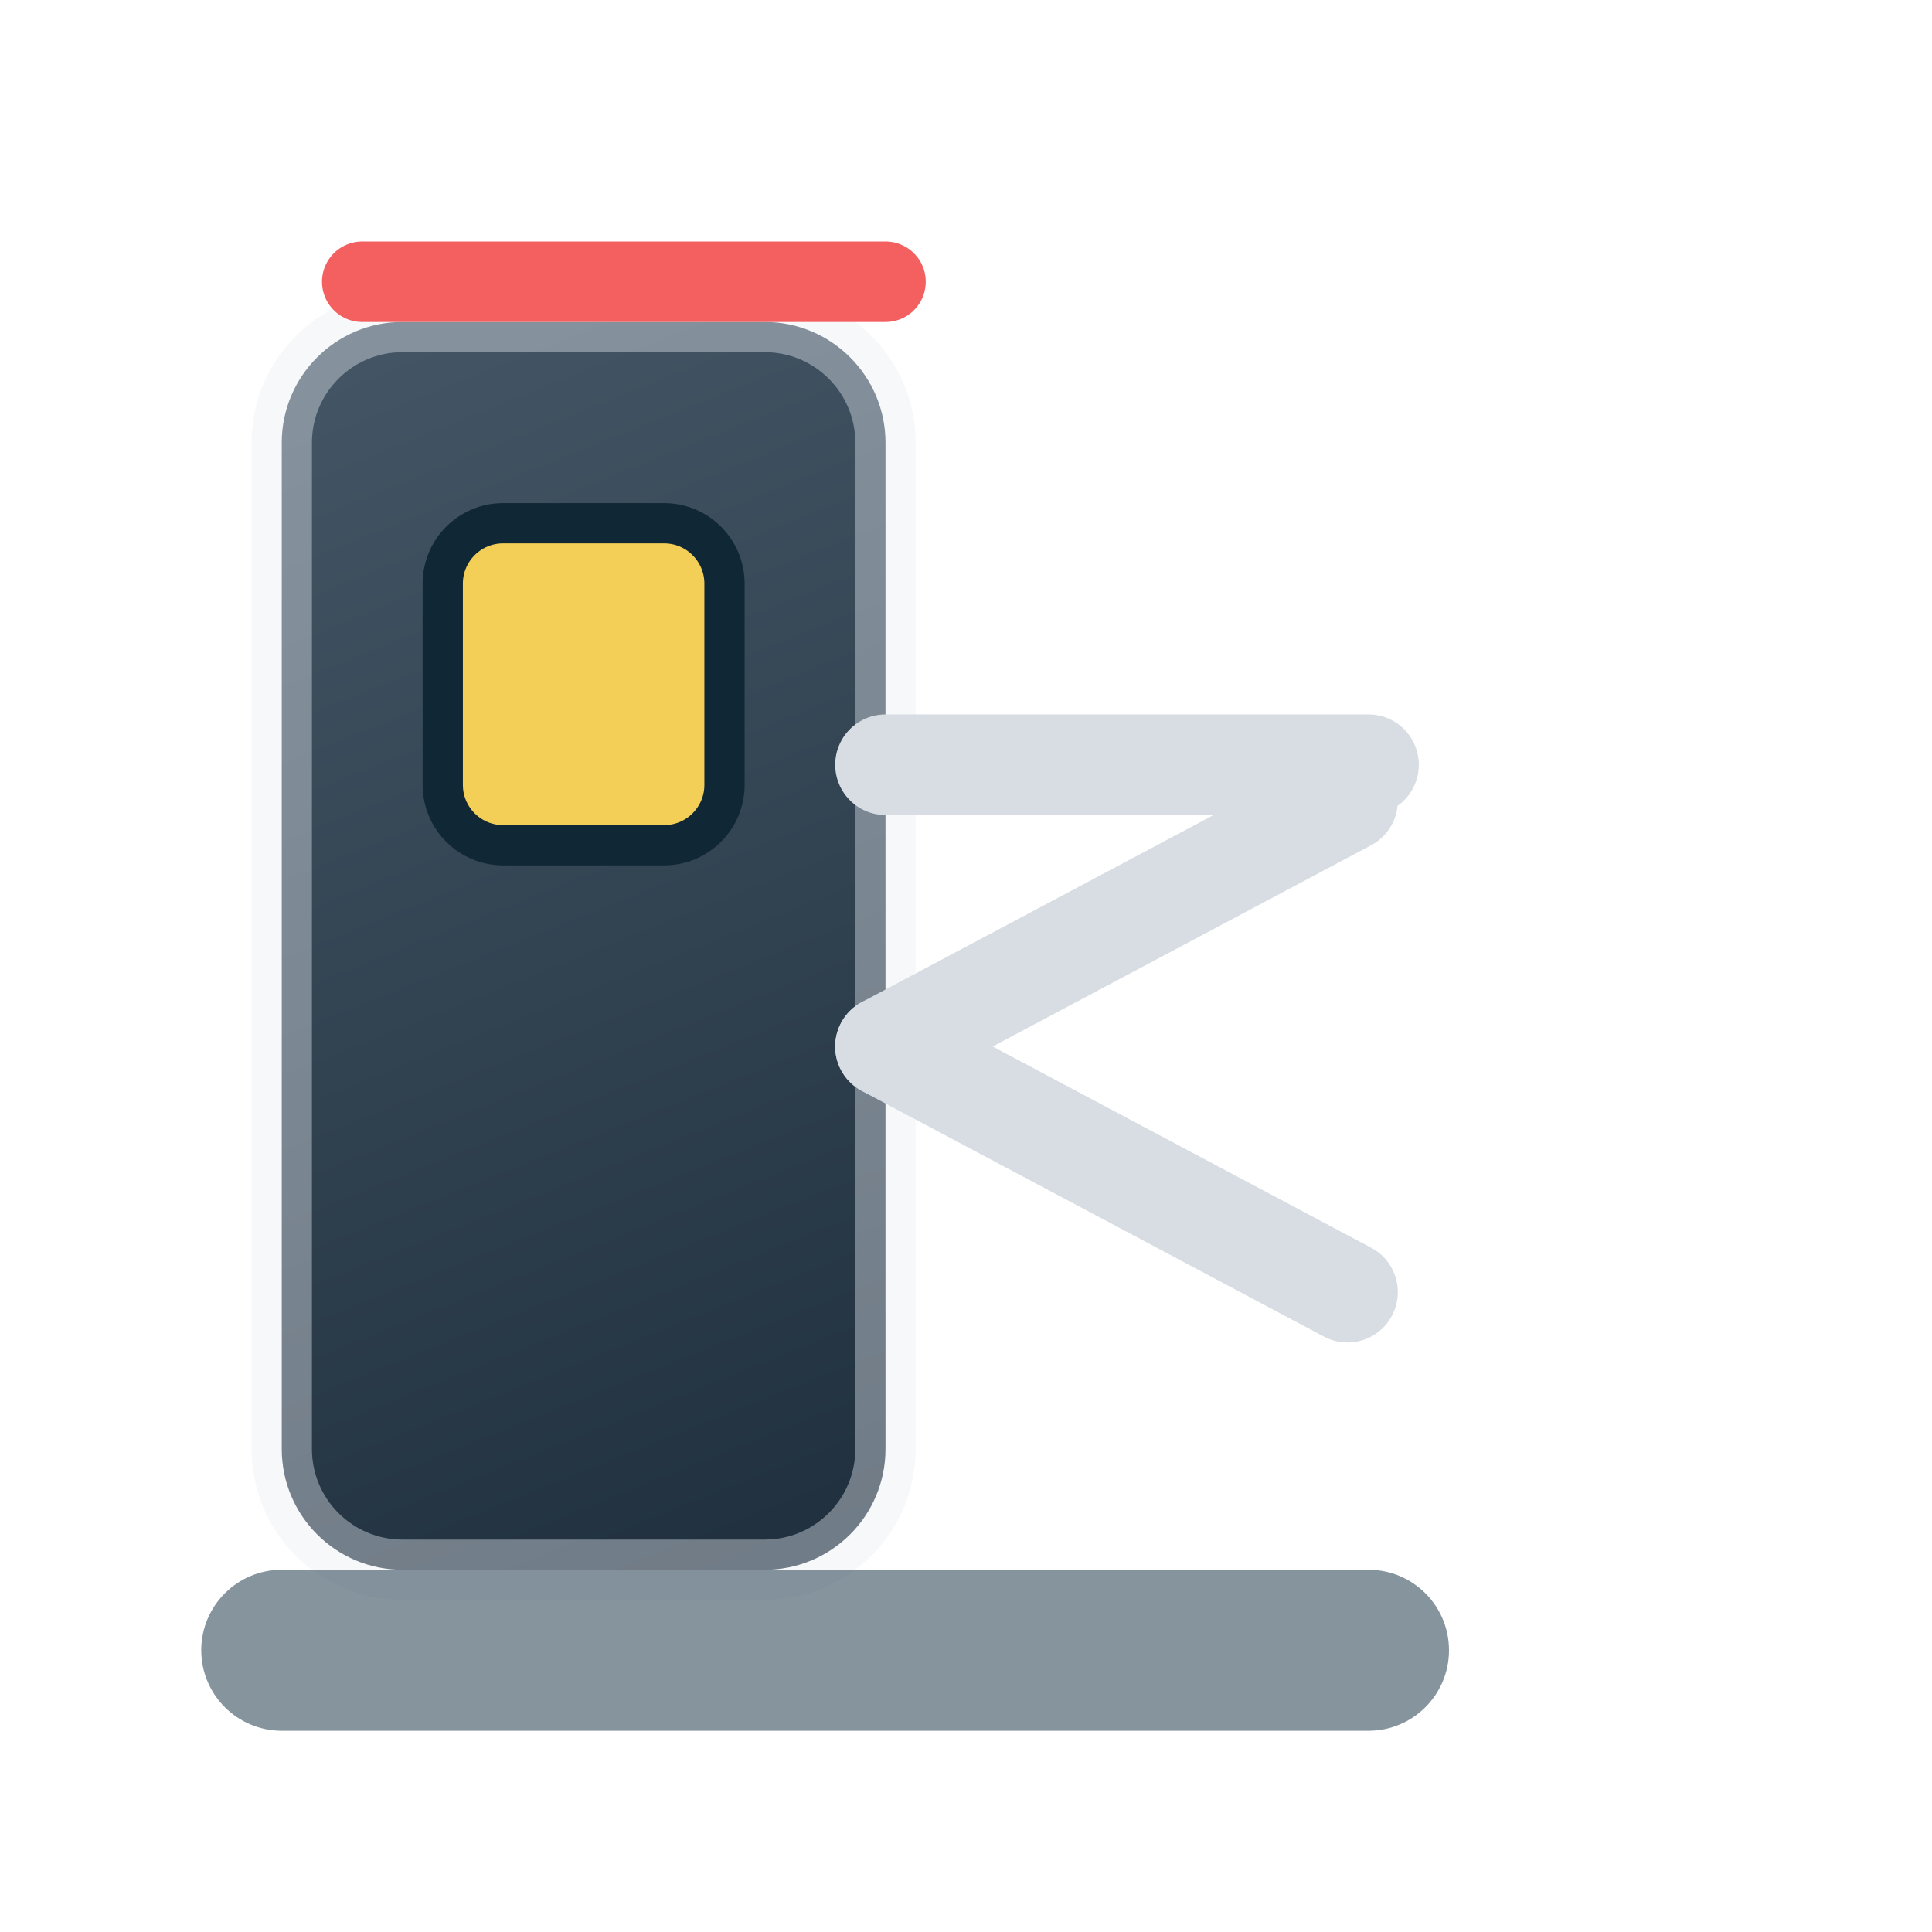
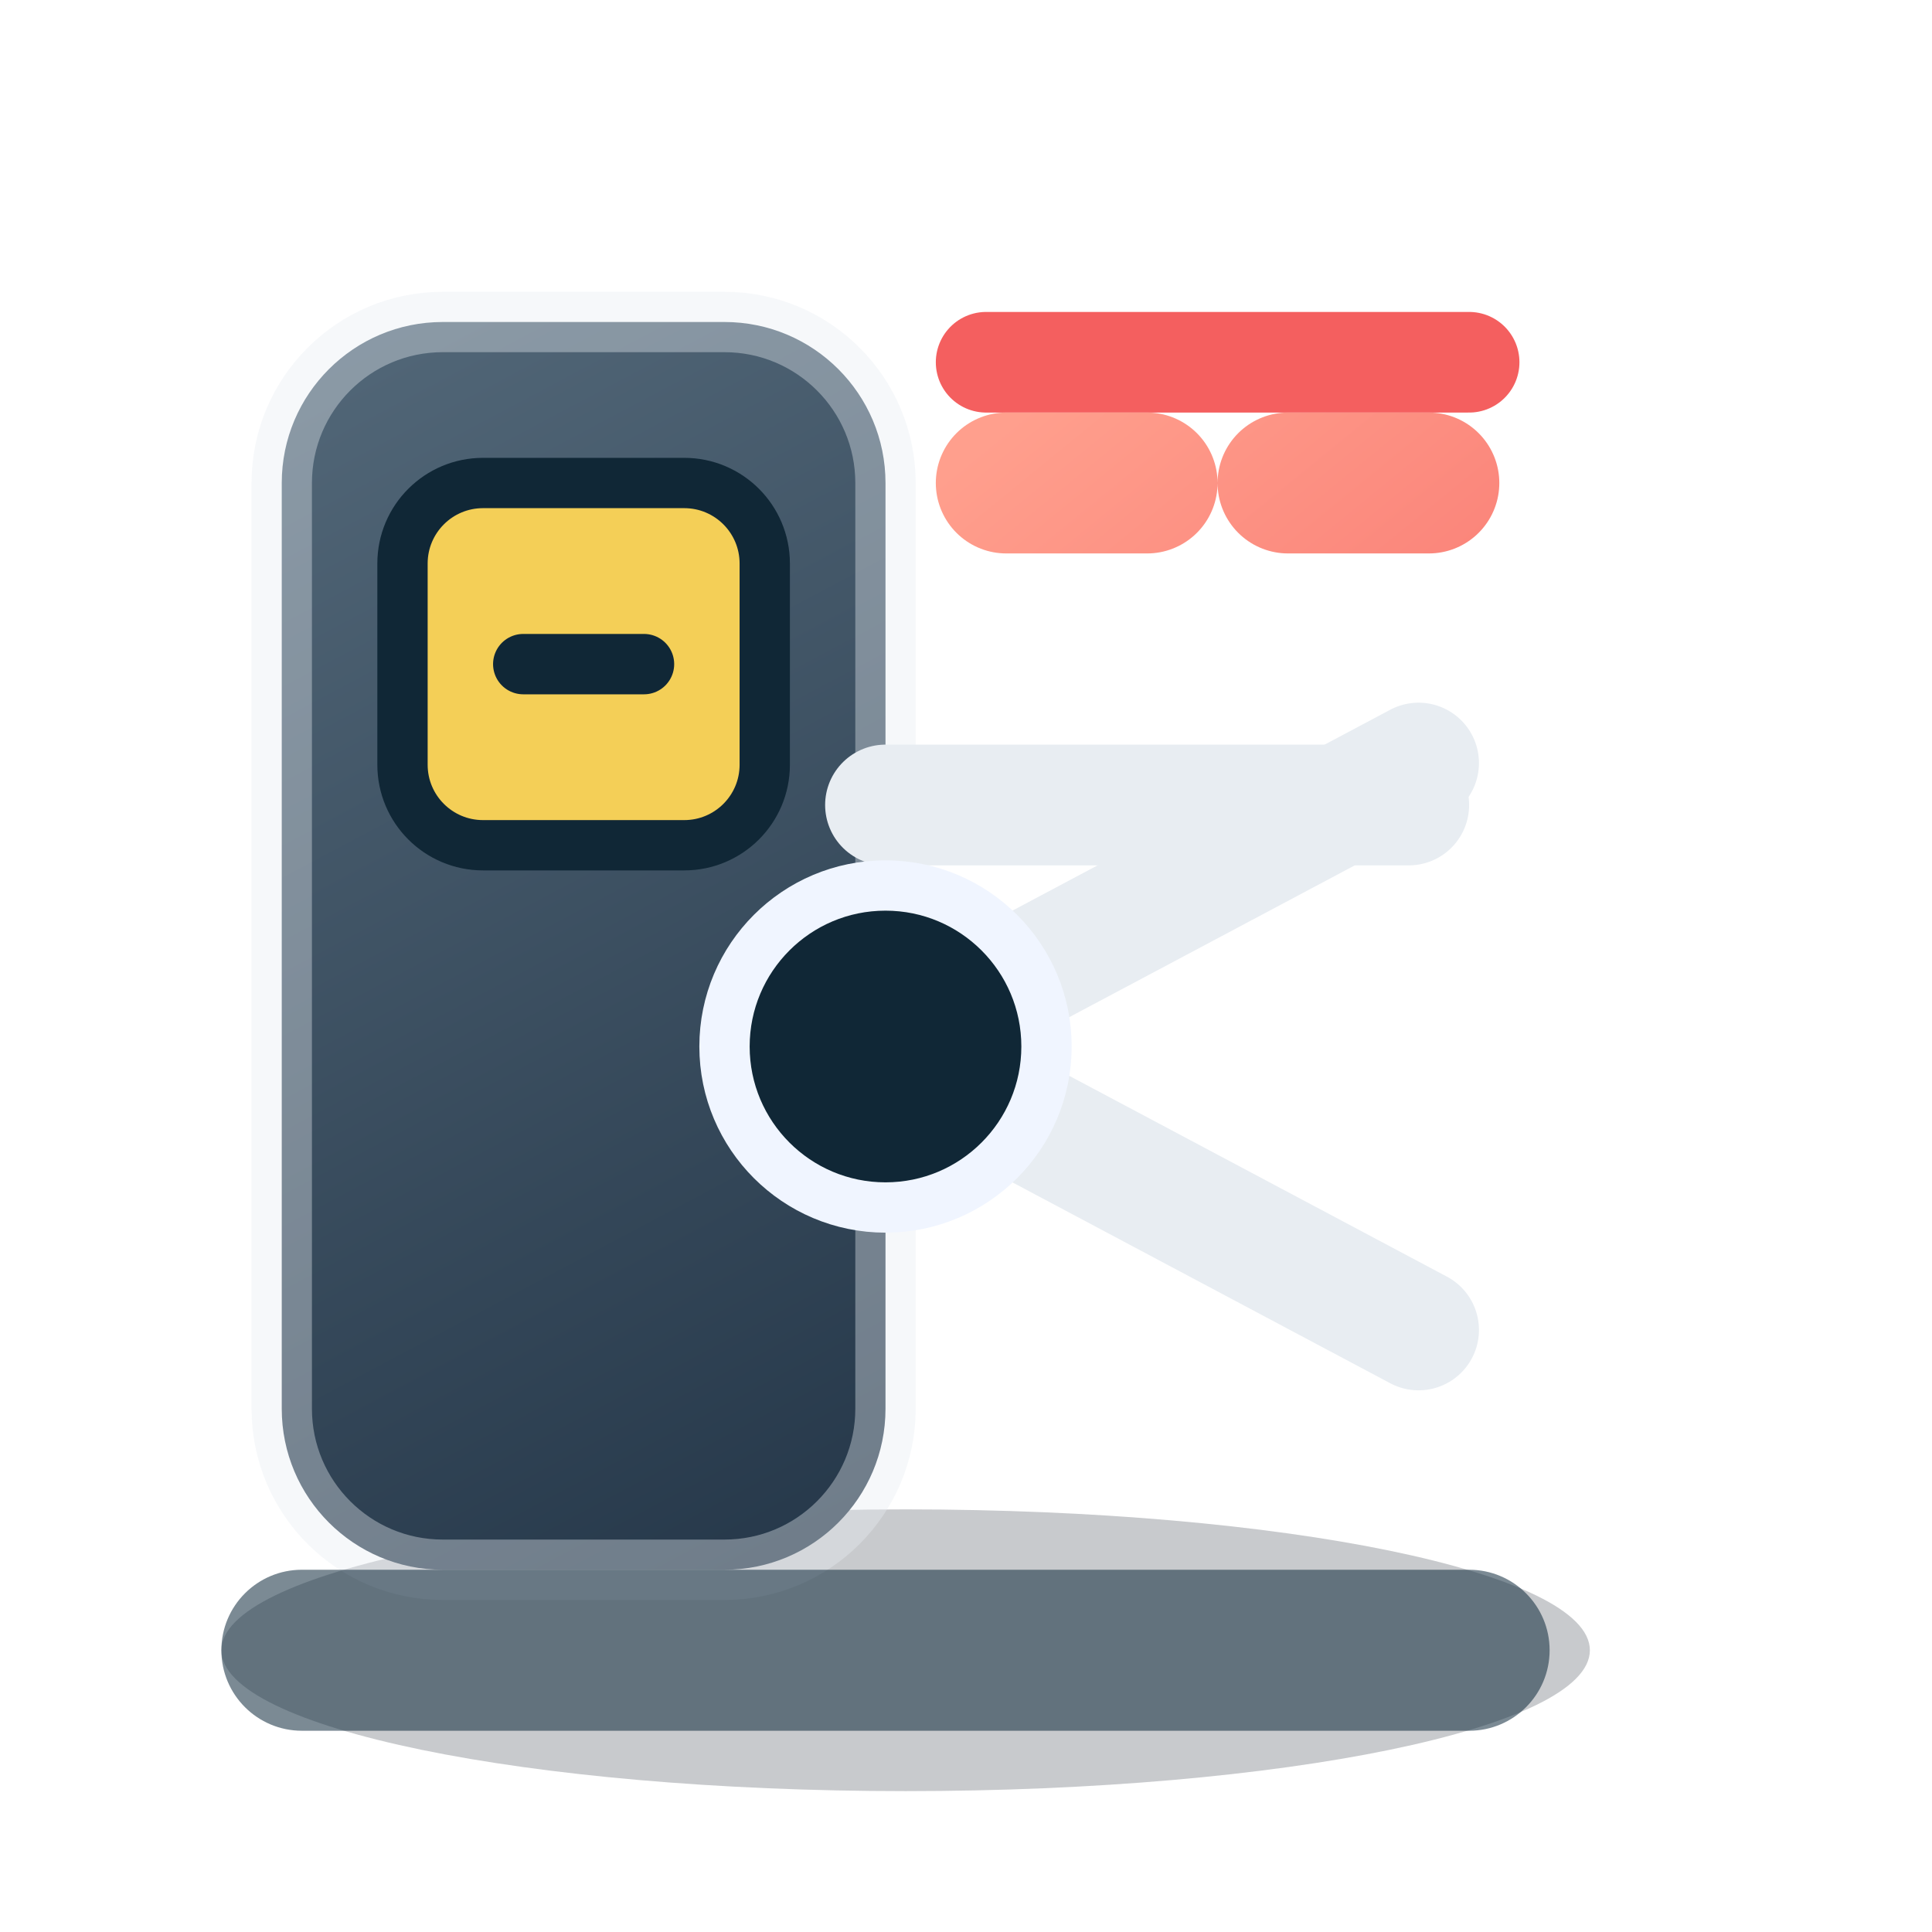
<svg xmlns="http://www.w3.org/2000/svg" viewBox="0 0 96 96" fill="none">
  <defs>
-     <linearGradient id="gateBody" x1="18" x2="42" y1="18" y2="78" gradientUnits="userSpaceOnUse">
-       <stop stop-color="#435564" />
-       <stop offset="1" stop-color="#1F2F3E" />
+     <linearGradient id="pedestal" x1="14" x2="48" y1="16" y2="80" gradientUnits="userSpaceOnUse">
+       <stop stop-color="#536879" />
+       <stop offset="1" stop-color="#223446" />
+     </linearGradient>
+     <linearGradient id="warning" x1="44" x2="75" y1="26" y2="64" gradientUnits="userSpaceOnUse">
+       <stop stop-color="#FF9F8D" />
+       <stop offset="1" stop-color="#F45F5F" />
    </linearGradient>
  </defs>
-   <rect x="14" y="16" width="30" height="62" rx="6" fill="url(#gateBody)" stroke="#E9EEF2" stroke-opacity="0.4" stroke-width="3" />
-   <rect x="22" y="26" width="14" height="16" rx="3" fill="#F4CF57" stroke="#102736" stroke-width="2" />
-   <path d="M44 38H68" stroke="#D7DDE2" stroke-width="5" stroke-linecap="round" />
-   <path d="M44 52H70" stroke="#D7DDE2" stroke-width="5" stroke-linecap="round" transform="rotate(-28 44 52)" />
-   <path d="M44 52H70" stroke="#D7DDE2" stroke-width="5" stroke-linecap="round" transform="rotate(28 44 52)" />
-   <rect x="10" y="78" width="62" height="8" rx="4" fill="#0F2A3D" fill-opacity="0.5" />
-   <path d="M18 14H44" stroke="#F45F5F" stroke-width="4" stroke-linecap="round" />
+   <ellipse cx="45" cy="82" rx="34" ry="7" fill="#08121D" fill-opacity="0.22" />
+   <rect x="14" y="16" width="30" height="62" rx="8" fill="url(#pedestal)" stroke="#E9EEF2" stroke-opacity="0.38" stroke-width="3" />
+   <rect x="20" y="24" width="18" height="18" rx="4" fill="#F4CF57" stroke="#102736" stroke-width="2.5" />
+   <path d="M26 33H32" stroke="#102736" stroke-width="3" stroke-linecap="round" />
+   <path d="M44 40H70" stroke="#E8EDF2" stroke-width="6" stroke-linecap="round" />
+   <path d="M44 52H74" stroke="#E8EDF2" stroke-width="6" stroke-linecap="round" transform="rotate(-28 44 52)" />
+   <path d="M44 52H74" stroke="#E8EDF2" stroke-width="6" stroke-linecap="round" transform="rotate(28 44 52)" />
+   <circle cx="44" cy="52" r="8" fill="#102736" stroke="#F0F5FF" stroke-width="2.5" />
+   <path d="M49 18H73" stroke="#F45F5F" stroke-width="5" stroke-linecap="round" />
+   <path d="M50 24H76" stroke="url(#warning)" stroke-width="7" stroke-linecap="round" stroke-dasharray="7 7" />
+   <rect x="11" y="78" width="66" height="8" rx="4" fill="#0F2A3D" fill-opacity="0.55" />
</svg>
